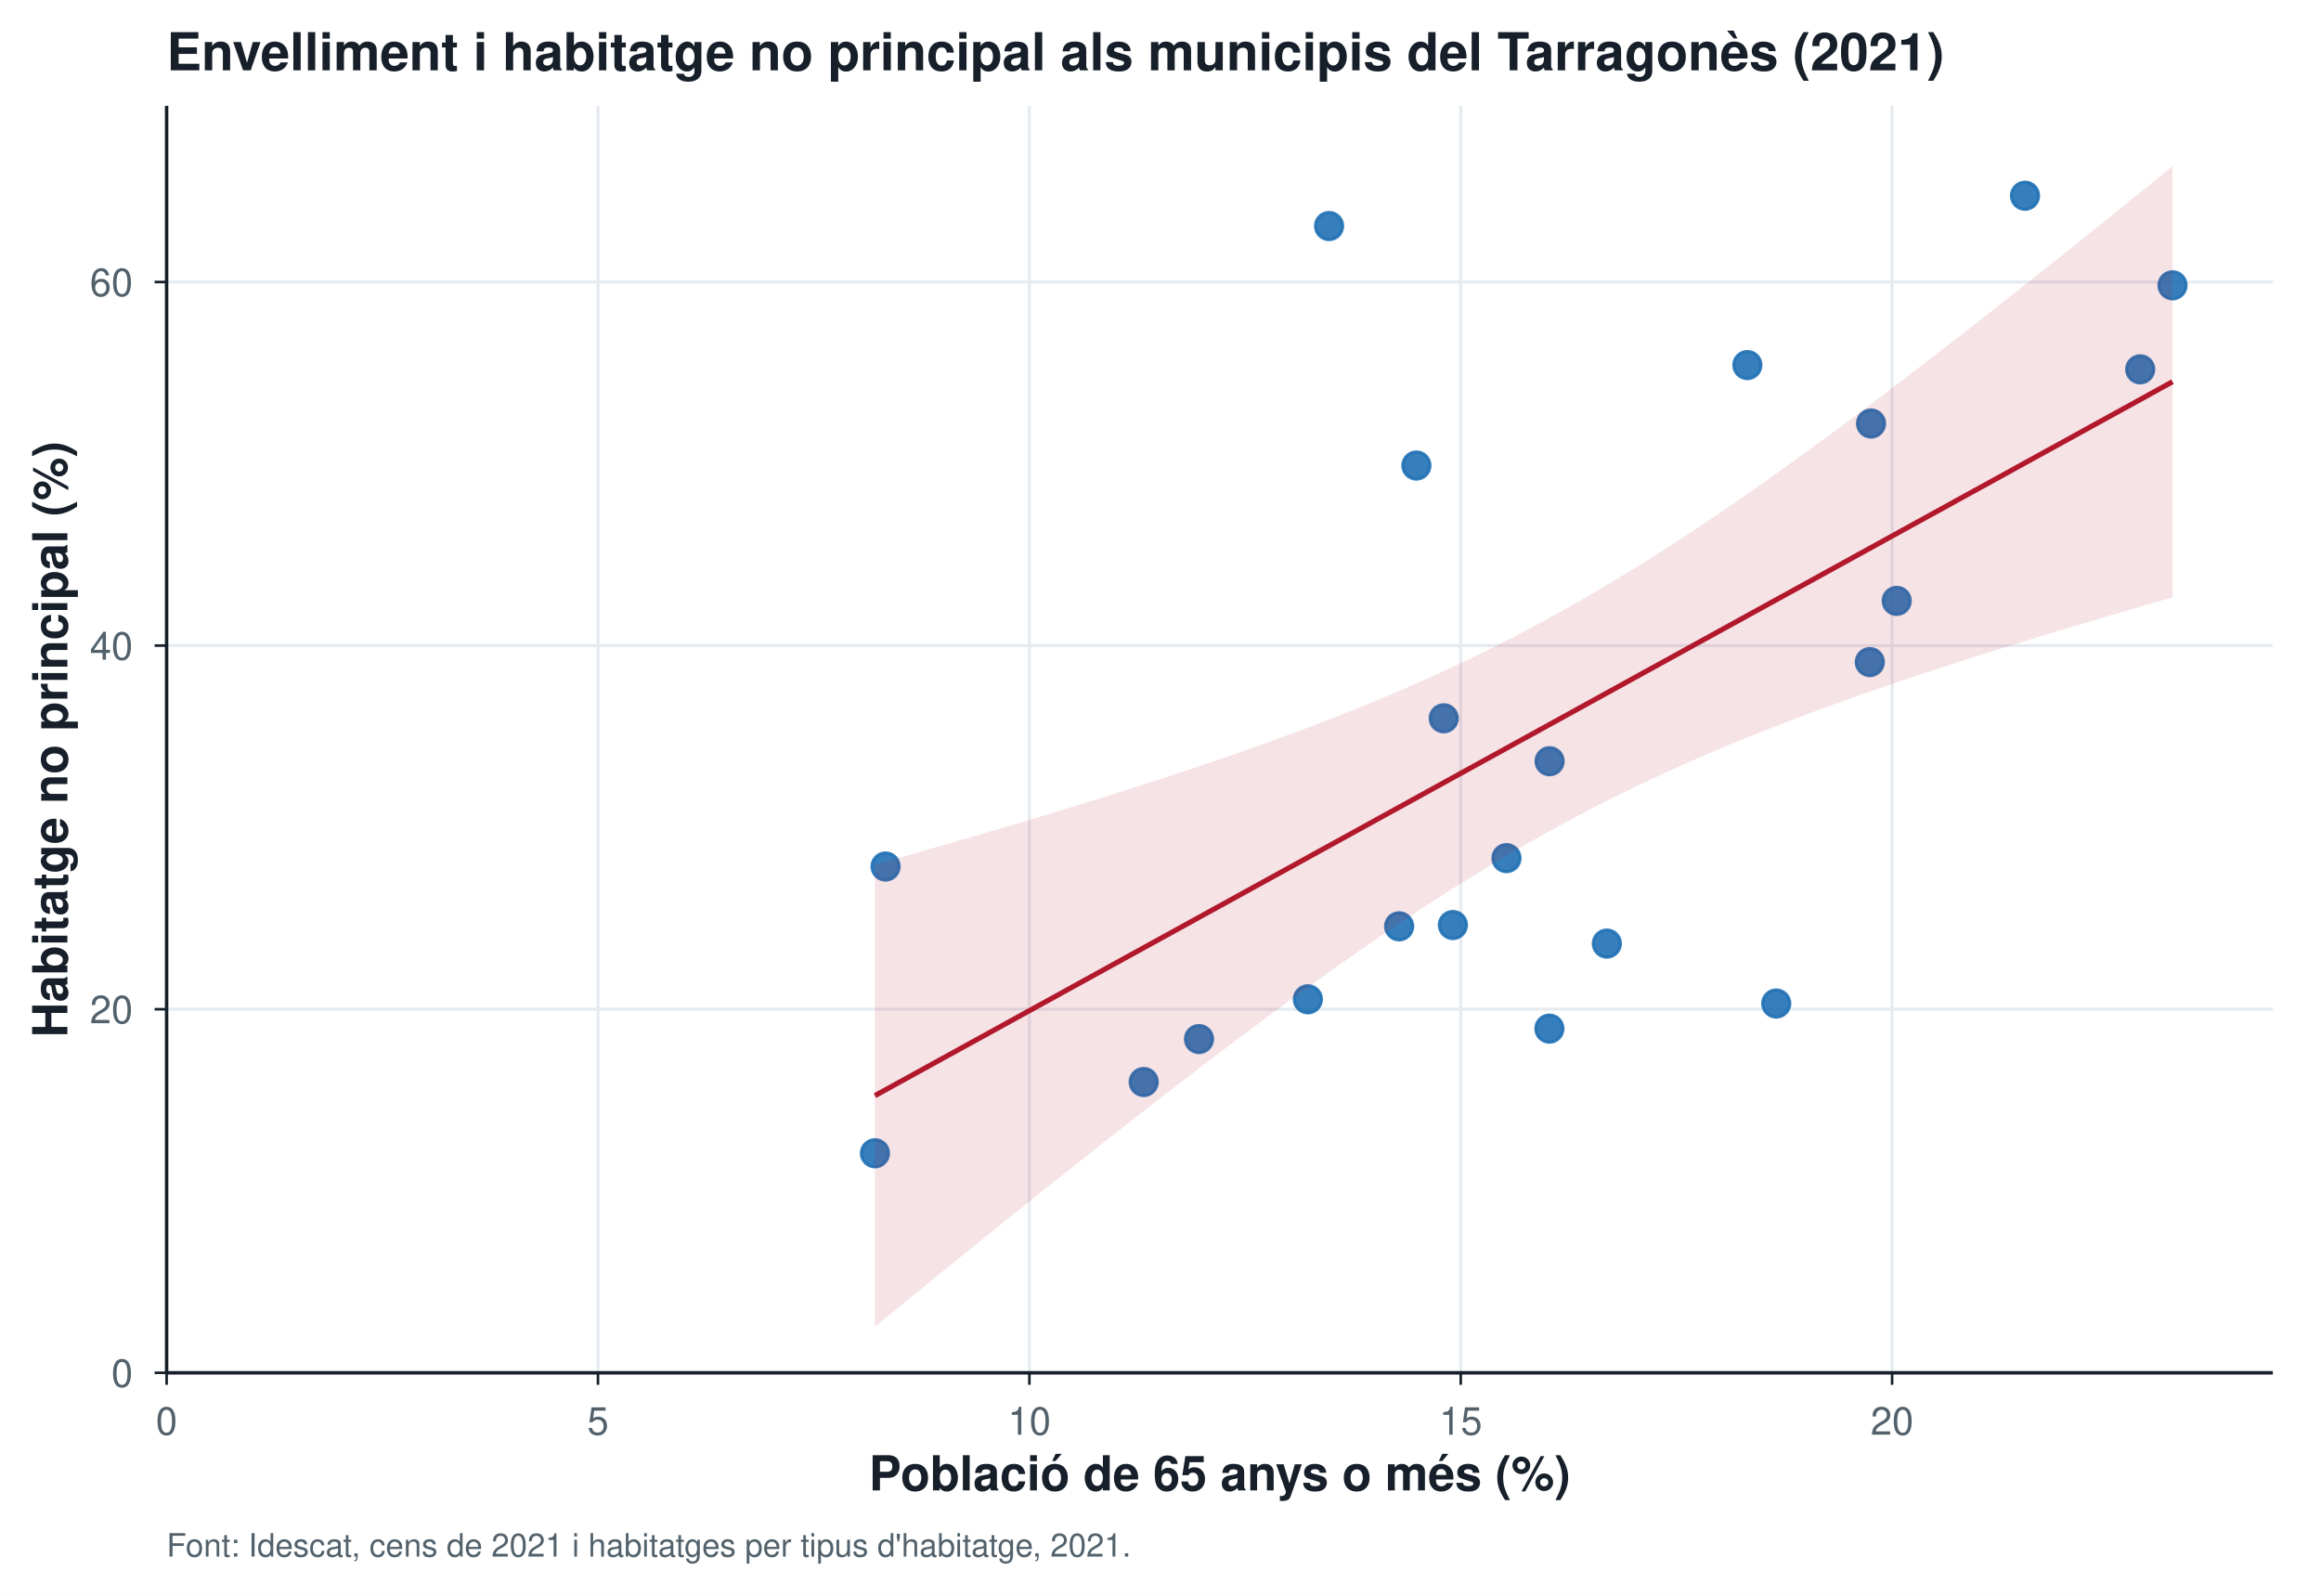
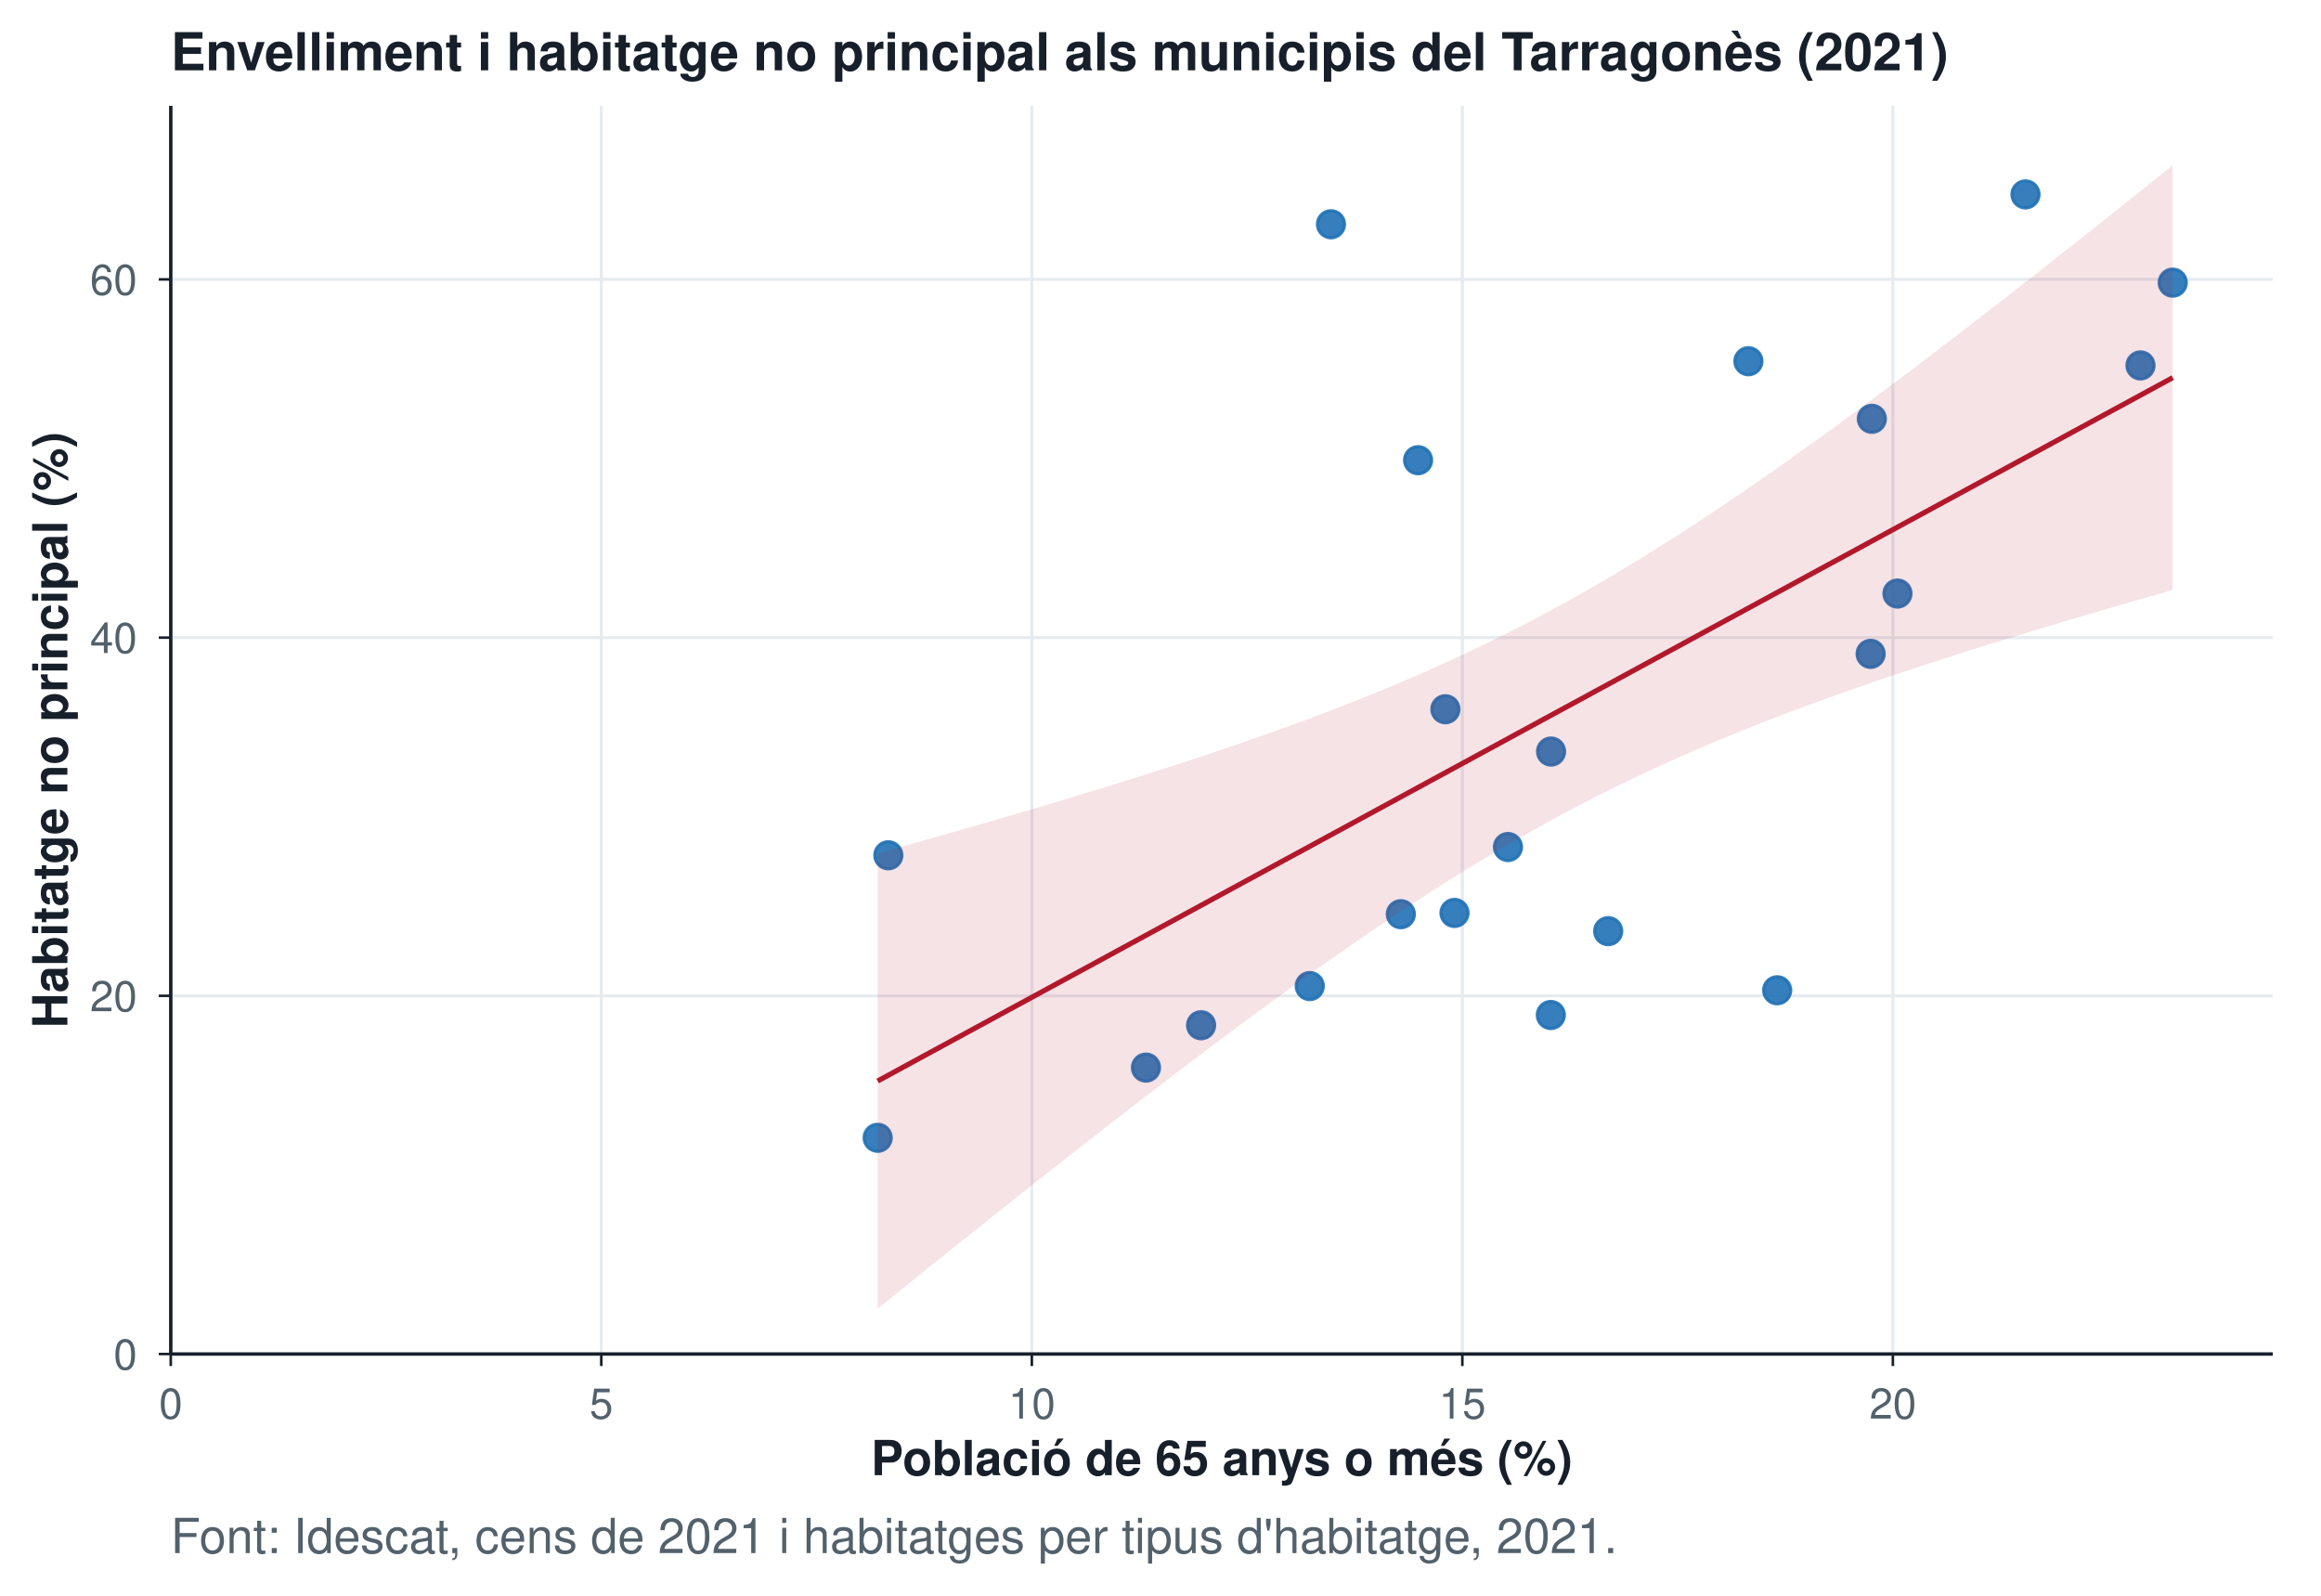
<svg xmlns="http://www.w3.org/2000/svg" width="576.00pt" height="396.00pt" viewBox="0 0 576.00 396.00">
  <g class="svglite">
    <defs>
      <style type="text/css">
    .svglite line, .svglite polyline, .svglite polygon, .svglite path, .svglite rect, .svglite circle {
      fill: none;
      stroke: #000000;
      stroke-linecap: round;
      stroke-linejoin: round;
      stroke-miterlimit: 10.00;
    }
    .svglite text {
      white-space: pre;
    }
    .svglite g.glyphgroup path {
      fill: inherit;
      stroke: none;
    }
  </style>
    </defs>
    <rect width="100%" height="100%" style="stroke: none; fill: #FFFFFF;" />
    <defs>
      <clipPath id="cpMC4wMHw1NzYuMDB8MC4wMHwzOTYuMDA=">
        <rect x="0.00" y="0.00" width="576.00" height="396.00" />
      </clipPath>
    </defs>
    <g clip-path="url(#cpMC4wMHw1NzYuMDB8MC4wMHwzOTYuMDA=)">
-       <rect x="0.00" y="0" width="576.00" height="396.00" style="stroke-width: 1.16; stroke: none; fill: #FFFFFF;" />
+       <rect x="0.00" y="0.00" width="576.00" height="396.00" style="stroke-width: 1.16; stroke: none; fill: #FFFFFF;" />
    </g>
    <defs>
-       <clipPath id="cpNDEuMzV8NTY0LjA0fDI2LjI3fDM0MC42Nw==">
-         <rect x="41.35" y="26.27" width="522.69" height="314.40" />
+       <clipPath id="cpNDIuMzh8NTY0LjA0fDI2LjI3fDMzNi4wMQ==">
+         <rect x="42.38" y="26.27" width="521.66" height="309.75" />
      </clipPath>
    </defs>
-     <g clip-path="url(#cpNDEuMzV8NTY0LjA0fDI2LjI3fDM0MC42Nw==)">
-       <polyline points="41.35,340.67 564.04,340.67 " style="stroke-width: 0.75; stroke: #E6EBF0; stroke-linecap: butt;" />
-       <polyline points="41.35,250.44 564.04,250.44 " style="stroke-width: 0.75; stroke: #E6EBF0; stroke-linecap: butt;" />
-       <polyline points="41.35,160.21 564.04,160.21 " style="stroke-width: 0.75; stroke: #E6EBF0; stroke-linecap: butt;" />
-       <polyline points="41.35,69.98 564.04,69.98 " style="stroke-width: 0.75; stroke: #E6EBF0; stroke-linecap: butt;" />
-       <polyline points="41.35,340.67 41.35,26.27 " style="stroke-width: 0.75; stroke: #E6EBF0; stroke-linecap: butt;" />
-       <polyline points="148.40,340.67 148.40,26.27 " style="stroke-width: 0.75; stroke: #E6EBF0; stroke-linecap: butt;" />
-       <polyline points="255.46,340.67 255.46,26.27 " style="stroke-width: 0.75; stroke: #E6EBF0; stroke-linecap: butt;" />
-       <polyline points="362.51,340.67 362.51,26.27 " style="stroke-width: 0.75; stroke: #E6EBF0; stroke-linecap: butt;" />
-       <polyline points="469.56,340.67 469.56,26.27 " style="stroke-width: 0.75; stroke: #E6EBF0; stroke-linecap: butt;" />
-       <circle cx="433.64" cy="90.59" r="3.37" style="stroke-width: 0.77; stroke: #2171B5; stroke-opacity: 0.90; fill: #2171B5; fill-opacity: 0.90;" />
-       <circle cx="358.29" cy="178.25" r="3.37" style="stroke-width: 0.77; stroke: #2171B5; stroke-opacity: 0.90; fill: #2171B5; fill-opacity: 0.90;" />
-       <circle cx="360.56" cy="229.55" r="3.37" style="stroke-width: 0.77; stroke: #2171B5; stroke-opacity: 0.90; fill: #2171B5; fill-opacity: 0.90;" />
-       <circle cx="539.15" cy="70.80" r="3.37" style="stroke-width: 0.77; stroke: #2171B5; stroke-opacity: 0.90; fill: #2171B5; fill-opacity: 0.90;" />
-       <circle cx="324.57" cy="247.98" r="3.37" style="stroke-width: 0.77; stroke: #2171B5; stroke-opacity: 0.90; fill: #2171B5; fill-opacity: 0.90;" />
-       <circle cx="398.77" cy="234.15" r="3.37" style="stroke-width: 0.77; stroke: #2171B5; stroke-opacity: 0.90; fill: #2171B5; fill-opacity: 0.90;" />
-       <circle cx="283.83" cy="268.51" r="3.37" style="stroke-width: 0.77; stroke: #2171B5; stroke-opacity: 0.90; fill: #2171B5; fill-opacity: 0.90;" />
-       <circle cx="297.55" cy="257.85" r="3.37" style="stroke-width: 0.77; stroke: #2171B5; stroke-opacity: 0.90; fill: #2171B5; fill-opacity: 0.90;" />
-       <circle cx="217.13" cy="286.19" r="3.37" style="stroke-width: 0.77; stroke: #2171B5; stroke-opacity: 0.90; fill: #2171B5; fill-opacity: 0.90;" />
-       <circle cx="470.70" cy="149.11" r="3.37" style="stroke-width: 0.77; stroke: #2171B5; stroke-opacity: 0.90; fill: #2171B5; fill-opacity: 0.90;" />
-       <circle cx="219.77" cy="215.03" r="3.37" style="stroke-width: 0.77; stroke: #2171B5; stroke-opacity: 0.90; fill: #2171B5; fill-opacity: 0.90;" />
-       <circle cx="373.86" cy="212.95" r="3.37" style="stroke-width: 0.77; stroke: #2171B5; stroke-opacity: 0.90; fill: #2171B5; fill-opacity: 0.90;" />
-       <circle cx="502.54" cy="48.57" r="3.37" style="stroke-width: 0.77; stroke: #2171B5; stroke-opacity: 0.90; fill: #2171B5; fill-opacity: 0.90;" />
-       <circle cx="464.03" cy="164.30" r="3.37" style="stroke-width: 0.77; stroke: #2171B5; stroke-opacity: 0.90; fill: #2171B5; fill-opacity: 0.90;" />
-       <circle cx="384.56" cy="188.90" r="3.37" style="stroke-width: 0.77; stroke: #2171B5; stroke-opacity: 0.90; fill: #2171B5; fill-opacity: 0.90;" />
-       <circle cx="440.80" cy="249.03" r="3.37" style="stroke-width: 0.77; stroke: #2171B5; stroke-opacity: 0.90; fill: #2171B5; fill-opacity: 0.90;" />
-       <circle cx="464.33" cy="105.10" r="3.37" style="stroke-width: 0.77; stroke: #2171B5; stroke-opacity: 0.90; fill: #2171B5; fill-opacity: 0.90;" />
-       <circle cx="531.13" cy="91.65" r="3.37" style="stroke-width: 0.77; stroke: #2171B5; stroke-opacity: 0.90; fill: #2171B5; fill-opacity: 0.90;" />
-       <circle cx="347.22" cy="229.87" r="3.37" style="stroke-width: 0.77; stroke: #2171B5; stroke-opacity: 0.90; fill: #2171B5; fill-opacity: 0.90;" />
-       <circle cx="351.50" cy="115.52" r="3.37" style="stroke-width: 0.77; stroke: #2171B5; stroke-opacity: 0.90; fill: #2171B5; fill-opacity: 0.90;" />
-       <circle cx="329.83" cy="56.09" r="3.37" style="stroke-width: 0.77; stroke: #2171B5; stroke-opacity: 0.90; fill: #2171B5; fill-opacity: 0.90;" />
-       <circle cx="384.51" cy="255.26" r="3.37" style="stroke-width: 0.77; stroke: #2171B5; stroke-opacity: 0.90; fill: #2171B5; fill-opacity: 0.90;" />
-       <polygon points="217.13,214.56 221.20,213.41 225.28,212.25 229.35,211.08 233.43,209.91 237.51,208.73 241.58,207.55 245.66,206.35 249.74,205.15 253.81,203.94 257.89,202.72 261.97,201.49 266.04,200.24 270.12,198.99 274.19,197.72 278.27,196.44 282.35,195.14 286.42,193.83 290.50,192.50 294.58,191.16 298.65,189.79 302.73,188.41 306.80,187.00 310.88,185.57 314.96,184.11 319.03,182.63 323.11,181.11 327.19,179.57 331.26,177.99 335.34,176.38 339.42,174.73 343.49,173.04 347.57,171.31 351.64,169.53 355.72,167.71 359.80,165.84 363.87,163.91 367.95,161.94 372.03,159.91 376.10,157.83 380.18,155.68 384.25,153.49 388.33,151.23 392.41,148.92 396.48,146.55 400.56,144.12 404.64,141.64 408.71,139.11 412.79,136.52 416.87,133.89 420.94,131.20 425.02,128.48 429.09,125.70 433.17,122.89 437.25,120.04 441.32,117.15 445.40,114.23 449.48,111.27 453.55,108.28 457.63,105.27 461.70,102.23 465.78,99.17 469.86,96.08 473.93,92.97 478.01,89.84 482.09,86.69 486.16,83.53 490.24,80.35 494.32,77.15 498.39,73.94 502.47,70.72 506.54,67.48 510.62,64.24 514.70,60.98 518.77,57.71 522.85,54.43 526.93,51.15 531.00,47.85 535.08,44.55 539.15,41.24 539.15,148.22 535.08,149.40 531.00,150.58 526.93,151.77 522.85,152.97 518.77,154.18 514.70,155.39 510.62,156.62 506.54,157.86 502.47,159.11 498.39,160.37 494.32,161.64 490.24,162.93 486.16,164.24 482.09,165.56 478.01,166.90 473.93,168.25 469.86,169.63 465.78,171.03 461.70,172.45 457.63,173.89 453.55,175.36 449.48,176.86 445.40,178.39 441.32,179.96 437.25,181.55 433.17,183.18 429.09,184.86 425.02,186.57 420.94,188.33 416.87,190.13 412.79,191.98 408.71,193.88 404.64,195.83 400.56,197.83 396.48,199.89 392.41,202.01 388.33,204.18 384.25,206.41 380.18,208.70 376.10,211.04 372.03,213.44 367.95,215.90 363.87,218.41 359.80,220.97 355.72,223.58 351.64,226.25 347.57,228.95 343.49,231.71 339.42,234.50 335.34,237.34 331.26,240.21 327.19,243.12 323.11,246.06 319.03,249.03 314.96,252.03 310.88,255.06 306.80,258.11 302.73,261.19 298.65,264.29 294.58,267.41 290.50,270.55 286.42,273.71 282.35,276.88 278.27,280.07 274.19,283.27 270.12,286.49 266.04,289.72 261.97,292.96 257.89,296.22 253.81,299.48 249.74,302.75 245.66,306.04 241.58,309.33 237.51,312.63 233.43,315.93 229.35,319.25 225.28,322.57 221.20,325.90 217.13,329.23 " style="stroke-width: 0.00; stroke: none; stroke-linecap: butt; fill: #B2182B; fill-opacity: 0.12;" />
-       <polyline points="217.13,214.56 221.20,213.41 225.28,212.25 229.35,211.08 233.43,209.91 237.51,208.73 241.58,207.55 245.66,206.35 249.74,205.15 253.81,203.94 257.89,202.72 261.97,201.49 266.04,200.24 270.12,198.99 274.19,197.72 278.27,196.44 282.35,195.14 286.42,193.83 290.50,192.50 294.58,191.16 298.65,189.79 302.73,188.41 306.80,187.00 310.88,185.57 314.96,184.11 319.03,182.63 323.11,181.11 327.19,179.57 331.26,177.99 335.34,176.38 339.42,174.73 343.49,173.04 347.57,171.31 351.64,169.53 355.72,167.71 359.80,165.84 363.87,163.91 367.95,161.94 372.03,159.91 376.10,157.83 380.18,155.68 384.25,153.49 388.33,151.23 392.41,148.92 396.48,146.55 400.56,144.12 404.64,141.64 408.71,139.11 412.79,136.52 416.87,133.89 420.94,131.20 425.02,128.48 429.09,125.70 433.17,122.89 437.25,120.04 441.32,117.15 445.40,114.23 449.48,111.27 453.55,108.28 457.63,105.27 461.70,102.23 465.78,99.17 469.86,96.08 473.93,92.97 478.01,89.84 482.09,86.69 486.16,83.53 490.24,80.35 494.32,77.15 498.39,73.94 502.47,70.72 506.54,67.48 510.62,64.24 514.70,60.98 518.77,57.71 522.85,54.43 526.93,51.15 531.00,47.85 535.08,44.55 539.15,41.24 " style="stroke-width: 1.28; stroke: none; stroke-linecap: butt;" />
-       <polyline points="539.15,148.22 535.08,149.40 531.00,150.58 526.93,151.77 522.85,152.97 518.77,154.18 514.70,155.39 510.62,156.62 506.54,157.86 502.47,159.11 498.39,160.37 494.32,161.64 490.24,162.93 486.16,164.24 482.09,165.56 478.01,166.90 473.93,168.25 469.86,169.63 465.78,171.03 461.70,172.45 457.63,173.89 453.55,175.36 449.48,176.86 445.40,178.39 441.32,179.96 437.25,181.55 433.17,183.18 429.09,184.86 425.02,186.57 420.94,188.33 416.87,190.13 412.79,191.98 408.71,193.88 404.64,195.83 400.56,197.83 396.48,199.89 392.41,202.01 388.33,204.18 384.25,206.41 380.18,208.70 376.10,211.04 372.03,213.44 367.95,215.90 363.87,218.41 359.80,220.97 355.72,223.58 351.64,226.25 347.57,228.95 343.49,231.71 339.42,234.50 335.34,237.34 331.26,240.21 327.19,243.12 323.11,246.06 319.03,249.03 314.96,252.03 310.88,255.06 306.80,258.11 302.73,261.19 298.65,264.29 294.58,267.41 290.50,270.55 286.42,273.71 282.35,276.88 278.27,280.07 274.19,283.27 270.12,286.49 266.04,289.72 261.97,292.96 257.89,296.22 253.81,299.48 249.74,302.75 245.66,306.04 241.58,309.33 237.51,312.63 233.43,315.93 229.35,319.25 225.28,322.57 221.20,325.90 217.13,329.23 " style="stroke-width: 1.28; stroke: none; stroke-linecap: butt;" />
-       <polyline points="217.13,271.89 221.20,269.65 225.28,267.41 229.35,265.17 233.43,262.92 237.51,260.68 241.58,258.44 245.66,256.20 249.74,253.95 253.81,251.71 257.89,249.47 261.97,247.23 266.04,244.98 270.12,242.74 274.19,240.50 278.27,238.25 282.35,236.01 286.42,233.77 290.50,231.53 294.58,229.28 298.65,227.04 302.73,224.80 306.80,222.56 310.88,220.31 314.96,218.07 319.03,215.83 323.11,213.59 327.19,211.34 331.26,209.10 335.34,206.86 339.42,204.62 343.49,202.37 347.57,200.13 351.64,197.89 355.72,195.65 359.80,193.40 363.87,191.16 367.95,188.92 372.03,186.68 376.10,184.43 380.18,182.19 384.25,179.95 388.33,177.71 392.41,175.46 396.48,173.22 400.56,170.98 404.64,168.73 408.71,166.49 412.79,164.25 416.87,162.01 420.94,159.76 425.02,157.52 429.09,155.28 433.17,153.04 437.25,150.79 441.32,148.55 445.40,146.31 449.48,144.07 453.55,141.82 457.63,139.58 461.70,137.34 465.78,135.10 469.86,132.85 473.93,130.61 478.01,128.37 482.09,126.13 486.16,123.88 490.24,121.64 494.32,119.40 498.39,117.16 502.47,114.91 506.54,112.67 510.62,110.43 514.70,108.19 518.77,105.94 522.85,103.70 526.93,101.46 531.00,99.22 535.08,96.97 539.15,94.73 " style="stroke-width: 1.28; stroke: #B2182B; stroke-linecap: butt;" />
+     <g clip-path="url(#cpNDIuMzh8NTY0LjA0fDI2LjI3fDMzNi4wMQ==)">
+       <polyline points="42.38,336.01 564.04,336.01 " style="stroke-width: 0.75; stroke: #E6EBF0; stroke-linecap: butt;" />
+       <polyline points="42.38,247.12 564.04,247.12 " style="stroke-width: 0.75; stroke: #E6EBF0; stroke-linecap: butt;" />
+       <polyline points="42.38,158.23 564.04,158.23 " style="stroke-width: 0.75; stroke: #E6EBF0; stroke-linecap: butt;" />
+       <polyline points="42.38,69.33 564.04,69.33 " style="stroke-width: 0.75; stroke: #E6EBF0; stroke-linecap: butt;" />
+       <polyline points="42.38,336.01 42.38,26.27 " style="stroke-width: 0.75; stroke: #E6EBF0; stroke-linecap: butt;" />
+       <polyline points="149.22,336.01 149.22,26.27 " style="stroke-width: 0.75; stroke: #E6EBF0; stroke-linecap: butt;" />
+       <polyline points="256.07,336.01 256.07,26.27 " style="stroke-width: 0.75; stroke: #E6EBF0; stroke-linecap: butt;" />
+       <polyline points="362.91,336.01 362.91,26.27 " style="stroke-width: 0.75; stroke: #E6EBF0; stroke-linecap: butt;" />
+       <polyline points="469.75,336.01 469.75,26.27 " style="stroke-width: 0.75; stroke: #E6EBF0; stroke-linecap: butt;" />
+       <circle cx="433.90" cy="89.64" r="3.37" style="stroke-width: 0.77; stroke: #2171B5; stroke-opacity: 0.90; fill: #2171B5; fill-opacity: 0.90;" />
+       <circle cx="358.70" cy="176.00" r="3.37" style="stroke-width: 0.77; stroke: #2171B5; stroke-opacity: 0.90; fill: #2171B5; fill-opacity: 0.90;" />
+       <circle cx="360.96" cy="226.55" r="3.37" style="stroke-width: 0.77; stroke: #2171B5; stroke-opacity: 0.90; fill: #2171B5; fill-opacity: 0.90;" />
+       <circle cx="539.20" cy="70.14" r="3.37" style="stroke-width: 0.77; stroke: #2171B5; stroke-opacity: 0.90; fill: #2171B5; fill-opacity: 0.90;" />
+       <circle cx="325.04" cy="244.70" r="3.37" style="stroke-width: 0.77; stroke: #2171B5; stroke-opacity: 0.90; fill: #2171B5; fill-opacity: 0.90;" />
+       <circle cx="399.10" cy="231.07" r="3.37" style="stroke-width: 0.77; stroke: #2171B5; stroke-opacity: 0.90; fill: #2171B5; fill-opacity: 0.90;" />
+       <circle cx="284.39" cy="264.93" r="3.37" style="stroke-width: 0.77; stroke: #2171B5; stroke-opacity: 0.90; fill: #2171B5; fill-opacity: 0.90;" />
+       <circle cx="298.07" cy="254.42" r="3.37" style="stroke-width: 0.77; stroke: #2171B5; stroke-opacity: 0.90; fill: #2171B5; fill-opacity: 0.90;" />
+       <circle cx="217.81" cy="282.35" r="3.37" style="stroke-width: 0.77; stroke: #2171B5; stroke-opacity: 0.90; fill: #2171B5; fill-opacity: 0.90;" />
+       <circle cx="470.89" cy="147.29" r="3.37" style="stroke-width: 0.77; stroke: #2171B5; stroke-opacity: 0.90; fill: #2171B5; fill-opacity: 0.90;" />
+       <circle cx="220.45" cy="212.24" r="3.37" style="stroke-width: 0.77; stroke: #2171B5; stroke-opacity: 0.90; fill: #2171B5; fill-opacity: 0.90;" />
+       <circle cx="374.23" cy="210.19" r="3.37" style="stroke-width: 0.77; stroke: #2171B5; stroke-opacity: 0.90; fill: #2171B5; fill-opacity: 0.90;" />
+       <circle cx="502.66" cy="48.24" r="3.37" style="stroke-width: 0.77; stroke: #2171B5; stroke-opacity: 0.90; fill: #2171B5; fill-opacity: 0.90;" />
+       <circle cx="464.23" cy="162.26" r="3.37" style="stroke-width: 0.77; stroke: #2171B5; stroke-opacity: 0.90; fill: #2171B5; fill-opacity: 0.90;" />
+       <circle cx="384.92" cy="186.50" r="3.37" style="stroke-width: 0.77; stroke: #2171B5; stroke-opacity: 0.90; fill: #2171B5; fill-opacity: 0.90;" />
+       <circle cx="441.04" cy="245.74" r="3.37" style="stroke-width: 0.77; stroke: #2171B5; stroke-opacity: 0.90; fill: #2171B5; fill-opacity: 0.90;" />
+       <circle cx="464.53" cy="103.93" r="3.37" style="stroke-width: 0.77; stroke: #2171B5; stroke-opacity: 0.90; fill: #2171B5; fill-opacity: 0.90;" />
+       <circle cx="531.20" cy="90.68" r="3.37" style="stroke-width: 0.77; stroke: #2171B5; stroke-opacity: 0.90; fill: #2171B5; fill-opacity: 0.90;" />
+       <circle cx="347.64" cy="226.86" r="3.37" style="stroke-width: 0.77; stroke: #2171B5; stroke-opacity: 0.90; fill: #2171B5; fill-opacity: 0.90;" />
+       <circle cx="351.92" cy="114.20" r="3.37" style="stroke-width: 0.77; stroke: #2171B5; stroke-opacity: 0.90; fill: #2171B5; fill-opacity: 0.90;" />
+       <circle cx="330.30" cy="55.65" r="3.37" style="stroke-width: 0.77; stroke: #2171B5; stroke-opacity: 0.90; fill: #2171B5; fill-opacity: 0.90;" />
+       <circle cx="384.86" cy="251.88" r="3.37" style="stroke-width: 0.77; stroke: #2171B5; stroke-opacity: 0.90; fill: #2171B5; fill-opacity: 0.90;" />
+       <polygon points="217.81,211.77 221.88,210.64 225.95,209.50 230.01,208.35 234.08,207.20 238.15,206.03 242.22,204.87 246.29,203.69 250.36,202.50 254.42,201.31 258.49,200.11 262.56,198.89 266.63,197.67 270.70,196.43 274.77,195.18 278.83,193.92 282.90,192.65 286.97,191.35 291.04,190.04 295.11,188.72 299.18,187.37 303.24,186.01 307.31,184.62 311.38,183.21 315.45,181.78 319.52,180.31 323.59,178.82 327.65,177.30 331.72,175.75 335.79,174.16 339.86,172.53 343.93,170.87 347.99,169.16 352.06,167.41 356.13,165.62 360.20,163.77 364.27,161.88 368.34,159.93 372.40,157.93 376.47,155.88 380.54,153.77 384.61,151.60 388.68,149.38 392.75,147.10 396.81,144.77 400.88,142.38 404.95,139.94 409.02,137.44 413.09,134.89 417.16,132.30 421.22,129.65 425.29,126.96 429.36,124.23 433.43,121.46 437.50,118.65 441.57,115.80 445.63,112.92 449.70,110.01 453.77,107.07 457.84,104.10 461.91,101.11 465.97,98.09 470.04,95.05 474.11,91.98 478.18,88.90 482.25,85.80 486.32,82.68 490.38,79.55 494.45,76.40 498.52,73.24 502.59,70.06 506.66,66.87 510.73,63.67 514.79,60.46 518.86,57.24 522.93,54.02 527.00,50.78 531.07,47.53 535.14,44.28 539.20,41.02 539.20,146.42 535.14,147.58 531.07,148.74 527.00,149.91 522.93,151.09 518.86,152.28 514.79,153.48 510.73,154.69 506.66,155.91 502.59,157.14 498.52,158.39 494.45,159.64 490.38,160.91 486.32,162.20 482.25,163.50 478.18,164.82 474.11,166.15 470.04,167.51 465.97,168.88 461.91,170.28 457.84,171.71 453.77,173.16 449.70,174.64 445.63,176.14 441.57,177.68 437.50,179.25 433.43,180.86 429.36,182.51 425.29,184.20 421.22,185.93 417.16,187.70 413.09,189.53 409.02,191.40 404.95,193.32 400.88,195.29 396.81,197.32 392.75,199.41 388.68,201.55 384.61,203.74 380.54,206.00 376.47,208.31 372.40,210.67 368.34,213.09 364.27,215.56 360.20,218.09 356.13,220.66 352.06,223.29 347.99,225.96 343.93,228.67 339.86,231.42 335.79,234.21 331.72,237.04 327.65,239.91 323.59,242.81 319.52,245.74 315.45,248.69 311.38,251.68 307.31,254.68 303.24,257.72 299.18,260.77 295.11,263.84 291.04,266.94 286.97,270.05 282.90,273.17 278.83,276.32 274.77,279.47 270.70,282.64 266.63,285.82 262.56,289.02 258.49,292.22 254.42,295.44 250.36,298.66 246.29,301.90 242.22,305.14 238.15,308.39 234.08,311.65 230.01,314.91 225.95,318.19 221.88,321.46 217.81,324.75 " style="stroke-width: 0.00; stroke: none; stroke-linecap: butt; fill: #B2182B; fill-opacity: 0.12;" />
+       <polyline points="217.81,211.77 221.88,210.64 225.95,209.50 230.01,208.35 234.08,207.20 238.15,206.03 242.22,204.87 246.29,203.69 250.36,202.50 254.42,201.31 258.49,200.11 262.56,198.89 266.63,197.67 270.70,196.43 274.77,195.18 278.83,193.92 282.90,192.65 286.97,191.35 291.04,190.04 295.11,188.72 299.18,187.37 303.24,186.01 307.31,184.62 311.38,183.21 315.45,181.78 319.52,180.31 323.59,178.82 327.65,177.30 331.72,175.75 335.79,174.16 339.86,172.53 343.93,170.87 347.99,169.16 352.06,167.41 356.13,165.62 360.20,163.77 364.27,161.88 368.34,159.93 372.40,157.93 376.47,155.88 380.54,153.77 384.61,151.60 388.68,149.38 392.75,147.10 396.81,144.77 400.88,142.38 404.95,139.94 409.02,137.44 413.09,134.89 417.16,132.30 421.22,129.65 425.29,126.96 429.36,124.23 433.43,121.46 437.50,118.65 441.57,115.80 445.63,112.92 449.70,110.01 453.77,107.07 457.84,104.10 461.91,101.11 465.97,98.09 470.04,95.05 474.11,91.98 478.18,88.90 482.25,85.80 486.32,82.68 490.38,79.55 494.45,76.40 498.52,73.24 502.59,70.06 506.66,66.87 510.73,63.67 514.79,60.46 518.86,57.24 522.93,54.02 527.00,50.78 531.07,47.53 535.14,44.28 539.20,41.02 " style="stroke-width: 1.28; stroke: none; stroke-linecap: butt;" />
+       <polyline points="539.20,146.42 535.14,147.58 531.07,148.74 527.00,149.91 522.93,151.09 518.86,152.28 514.79,153.48 510.73,154.69 506.66,155.91 502.59,157.14 498.52,158.39 494.45,159.64 490.38,160.91 486.32,162.20 482.25,163.50 478.18,164.82 474.11,166.15 470.04,167.51 465.97,168.88 461.91,170.28 457.84,171.71 453.77,173.16 449.70,174.64 445.63,176.14 441.57,177.68 437.50,179.25 433.43,180.86 429.36,182.51 425.29,184.20 421.22,185.93 417.16,187.70 413.09,189.53 409.02,191.40 404.95,193.32 400.88,195.29 396.81,197.32 392.75,199.41 388.68,201.55 384.61,203.74 380.54,206.00 376.47,208.31 372.40,210.67 368.34,213.09 364.27,215.56 360.20,218.09 356.13,220.66 352.06,223.29 347.99,225.96 343.93,228.67 339.86,231.42 335.79,234.21 331.72,237.04 327.65,239.91 323.59,242.81 319.52,245.74 315.45,248.69 311.38,251.68 307.31,254.68 303.24,257.72 299.18,260.77 295.11,263.84 291.04,266.94 286.97,270.05 282.90,273.17 278.83,276.32 274.77,279.47 270.70,282.64 266.63,285.82 262.56,289.02 258.49,292.22 254.42,295.44 250.36,298.66 246.29,301.90 242.22,305.14 238.15,308.39 234.08,311.65 230.01,314.91 225.95,318.19 221.88,321.46 217.81,324.75 " style="stroke-width: 1.28; stroke: none; stroke-linecap: butt;" />
+       <polyline points="217.81,268.26 221.88,266.05 225.95,263.84 230.01,261.63 234.08,259.42 238.15,257.21 242.22,255.00 246.29,252.79 250.36,250.58 254.42,248.38 258.49,246.17 262.56,243.96 266.63,241.75 270.70,239.54 274.77,237.33 278.83,235.12 282.90,232.91 286.97,230.70 291.04,228.49 295.11,226.28 299.18,224.07 303.24,221.86 307.31,219.65 311.38,217.44 315.45,215.23 319.52,213.02 323.59,210.82 327.65,208.61 331.72,206.40 335.79,204.19 339.86,201.98 343.93,199.77 347.99,197.56 352.06,195.35 356.13,193.14 360.20,190.93 364.27,188.72 368.34,186.51 372.40,184.30 376.47,182.09 380.54,179.88 384.61,177.67 388.68,175.46 392.75,173.26 396.81,171.05 400.88,168.84 404.95,166.63 409.02,164.42 413.09,162.21 417.16,160.00 421.22,157.79 425.29,155.58 429.36,153.37 433.43,151.16 437.50,148.95 441.57,146.74 445.63,144.53 449.70,142.32 453.77,140.11 457.84,137.91 461.91,135.70 465.97,133.49 470.04,131.28 474.11,129.07 478.18,126.86 482.25,124.65 486.32,122.44 490.38,120.23 494.45,118.02 498.52,115.81 502.59,113.60 506.66,111.39 510.73,109.18 514.79,106.97 518.86,104.76 522.93,102.55 527.00,100.35 531.07,98.14 535.14,95.93 539.20,93.72 " style="stroke-width: 1.28; stroke: #B2182B; stroke-linecap: butt;" />
    </g>
    <g clip-path="url(#cpMC4wMHw1NzYuMDB8MC4wMHwzOTYuMDA=)">
-       <polyline points="41.35,340.67 41.35,26.27 " style="stroke-width: 0.85; stroke: #17202A; stroke-linecap: butt;" />
-       <text x="32.98" y="344.16" text-anchor="end" style="font-size: 9.60px;fill: #52616B; font-family: &quot;Nimbus Sans&quot;;" textLength="5.33px" lengthAdjust="spacingAndGlyphs">0</text>
-       <text x="32.98" y="253.93" text-anchor="end" style="font-size: 9.60px;fill: #52616B; font-family: &quot;Nimbus Sans&quot;;" textLength="10.66px" lengthAdjust="spacingAndGlyphs">20</text>
-       <text x="32.98" y="163.70" text-anchor="end" style="font-size: 9.60px;fill: #52616B; font-family: &quot;Nimbus Sans&quot;;" textLength="10.66px" lengthAdjust="spacingAndGlyphs">40</text>
-       <text x="32.98" y="73.47" text-anchor="end" style="font-size: 9.60px;fill: #52616B; font-family: &quot;Nimbus Sans&quot;;" textLength="10.66px" lengthAdjust="spacingAndGlyphs">60</text>
-       <polyline points="38.36,340.67 41.35,340.67 " style="stroke-width: 0.64; stroke: #17202A; stroke-linecap: butt;" />
-       <polyline points="38.36,250.44 41.35,250.44 " style="stroke-width: 0.64; stroke: #17202A; stroke-linecap: butt;" />
-       <polyline points="38.36,160.21 41.35,160.21 " style="stroke-width: 0.64; stroke: #17202A; stroke-linecap: butt;" />
-       <polyline points="38.36,69.98 41.35,69.98 " style="stroke-width: 0.64; stroke: #17202A; stroke-linecap: butt;" />
-       <polyline points="41.35,340.67 564.04,340.67 " style="stroke-width: 0.85; stroke: #17202A; stroke-linecap: butt;" />
-       <polyline points="41.35,343.65 41.35,340.67 " style="stroke-width: 0.64; stroke: #17202A; stroke-linecap: butt;" />
-       <polyline points="148.40,343.65 148.40,340.67 " style="stroke-width: 0.64; stroke: #17202A; stroke-linecap: butt;" />
-       <polyline points="255.46,343.65 255.46,340.67 " style="stroke-width: 0.64; stroke: #17202A; stroke-linecap: butt;" />
-       <polyline points="362.51,343.65 362.51,340.67 " style="stroke-width: 0.64; stroke: #17202A; stroke-linecap: butt;" />
-       <polyline points="469.56,343.65 469.56,340.67 " style="stroke-width: 0.64; stroke: #17202A; stroke-linecap: butt;" />
-       <text x="41.35" y="356.03" text-anchor="middle" style="font-size: 9.60px;fill: #52616B; font-family: &quot;Nimbus Sans&quot;;" textLength="5.33px" lengthAdjust="spacingAndGlyphs">0</text>
-       <text x="148.40" y="356.03" text-anchor="middle" style="font-size: 9.60px;fill: #52616B; font-family: &quot;Nimbus Sans&quot;;" textLength="5.33px" lengthAdjust="spacingAndGlyphs">5</text>
-       <text x="255.46" y="356.03" text-anchor="middle" style="font-size: 9.60px;fill: #52616B; font-family: &quot;Nimbus Sans&quot;;" textLength="10.66px" lengthAdjust="spacingAndGlyphs">10</text>
-       <text x="362.51" y="356.03" text-anchor="middle" style="font-size: 9.60px;fill: #52616B; font-family: &quot;Nimbus Sans&quot;;" textLength="10.66px" lengthAdjust="spacingAndGlyphs">15</text>
-       <text x="469.56" y="356.03" text-anchor="middle" style="font-size: 9.60px;fill: #52616B; font-family: &quot;Nimbus Sans&quot;;" textLength="10.66px" lengthAdjust="spacingAndGlyphs">20</text>
-       <text x="302.70" y="369.86" text-anchor="middle" style="font-size: 12.00px; font-weight: bold;fill: #17202A; font-family: &quot;Nimbus Sans&quot;;" textLength="174.12px" lengthAdjust="spacingAndGlyphs">Població de 65 anys o més (%)</text>
-       <text transform="translate(16.72,183.47) rotate(-90)" text-anchor="middle" style="font-size: 12.00px; font-weight: bold;fill: #17202A; font-family: &quot;Nimbus Sans&quot;;" textLength="148.02px" lengthAdjust="spacingAndGlyphs">Habitatge no principal (%)</text>
-       <text x="41.35" y="17.45" style="font-size: 13.00px; font-weight: bold;fill: #17202A; font-family: &quot;Nimbus Sans&quot;;" textLength="441.14px" lengthAdjust="spacingAndGlyphs">Envelliment i habitatge no principal als municipis del Tarragonès (2021)</text>
-       <text x="41.35" y="386.28" style="font-size: 8.00px;fill: #52616B; font-family: &quot;Nimbus Sans&quot;;" textLength="239.36px" lengthAdjust="spacingAndGlyphs">Font: Idescat, cens de 2021 i habitatges per tipus d'habitatge, 2021.</text>
+       <polyline points="42.38,336.01 42.38,26.27 " style="stroke-width: 0.85; stroke: #17202A; stroke-linecap: butt;" />
+       <text x="34.02" y="339.84" text-anchor="end" style="font-size: 10.50px;fill: #52616B; font-family: &quot;Nimbus Sans&quot;;" textLength="5.84px" lengthAdjust="spacingAndGlyphs">0</text>
+       <text x="34.02" y="250.95" text-anchor="end" style="font-size: 10.50px;fill: #52616B; font-family: &quot;Nimbus Sans&quot;;" textLength="11.69px" lengthAdjust="spacingAndGlyphs">20</text>
+       <text x="34.02" y="162.05" text-anchor="end" style="font-size: 10.50px;fill: #52616B; font-family: &quot;Nimbus Sans&quot;;" textLength="11.69px" lengthAdjust="spacingAndGlyphs">40</text>
+       <text x="34.02" y="73.16" text-anchor="end" style="font-size: 10.50px;fill: #52616B; font-family: &quot;Nimbus Sans&quot;;" textLength="11.69px" lengthAdjust="spacingAndGlyphs">60</text>
+       <polyline points="39.40,336.01 42.38,336.01 " style="stroke-width: 0.64; stroke: #17202A; stroke-linecap: butt;" />
+       <polyline points="39.40,247.12 42.38,247.12 " style="stroke-width: 0.64; stroke: #17202A; stroke-linecap: butt;" />
+       <polyline points="39.40,158.23 42.38,158.23 " style="stroke-width: 0.64; stroke: #17202A; stroke-linecap: butt;" />
+       <polyline points="39.40,69.33 42.38,69.33 " style="stroke-width: 0.64; stroke: #17202A; stroke-linecap: butt;" />
+       <polyline points="42.38,336.01 564.04,336.01 " style="stroke-width: 0.85; stroke: #17202A; stroke-linecap: butt;" />
+       <polyline points="42.38,339.00 42.38,336.01 " style="stroke-width: 0.64; stroke: #17202A; stroke-linecap: butt;" />
+       <polyline points="149.22,339.00 149.22,336.01 " style="stroke-width: 0.64; stroke: #17202A; stroke-linecap: butt;" />
+       <polyline points="256.07,339.00 256.07,336.01 " style="stroke-width: 0.64; stroke: #17202A; stroke-linecap: butt;" />
+       <polyline points="362.91,339.00 362.91,336.01 " style="stroke-width: 0.64; stroke: #17202A; stroke-linecap: butt;" />
+       <polyline points="469.75,339.00 469.75,336.01 " style="stroke-width: 0.64; stroke: #17202A; stroke-linecap: butt;" />
+       <text x="42.38" y="352.04" text-anchor="middle" style="font-size: 10.50px;fill: #52616B; font-family: &quot;Nimbus Sans&quot;;" textLength="5.84px" lengthAdjust="spacingAndGlyphs">0</text>
+       <text x="149.22" y="352.04" text-anchor="middle" style="font-size: 10.50px;fill: #52616B; font-family: &quot;Nimbus Sans&quot;;" textLength="5.84px" lengthAdjust="spacingAndGlyphs">5</text>
+       <text x="256.07" y="352.04" text-anchor="middle" style="font-size: 10.50px;fill: #52616B; font-family: &quot;Nimbus Sans&quot;;" textLength="11.69px" lengthAdjust="spacingAndGlyphs">10</text>
+       <text x="362.91" y="352.04" text-anchor="middle" style="font-size: 10.50px;fill: #52616B; font-family: &quot;Nimbus Sans&quot;;" textLength="11.69px" lengthAdjust="spacingAndGlyphs">15</text>
+       <text x="469.75" y="352.04" text-anchor="middle" style="font-size: 10.50px;fill: #52616B; font-family: &quot;Nimbus Sans&quot;;" textLength="11.69px" lengthAdjust="spacingAndGlyphs">20</text>
+       <text x="303.21" y="366.07" text-anchor="middle" style="font-size: 12.00px; font-weight: bold;fill: #17202A; font-family: &quot;Nimbus Sans&quot;;" textLength="174.12px" lengthAdjust="spacingAndGlyphs">Població de 65 anys o més (%)</text>
+       <text transform="translate(16.72,181.14) rotate(-90)" text-anchor="middle" style="font-size: 12.00px; font-weight: bold;fill: #17202A; font-family: &quot;Nimbus Sans&quot;;" textLength="148.02px" lengthAdjust="spacingAndGlyphs">Habitatge no principal (%)</text>
+       <text x="42.38" y="17.45" style="font-size: 13.00px; font-weight: bold;fill: #17202A; font-family: &quot;Nimbus Sans&quot;;" textLength="441.14px" lengthAdjust="spacingAndGlyphs">Envelliment i habitatge no principal als municipis del Tarragonès (2021)</text>
+       <text x="42.38" y="385.41" style="font-size: 12.00px;fill: #52616B; font-family: &quot;Nimbus Sans&quot;;" textLength="359.14px" lengthAdjust="spacingAndGlyphs">Font: Idescat, cens de 2021 i habitatges per tipus d'habitatge, 2021.</text>
    </g>
  </g>
</svg>
